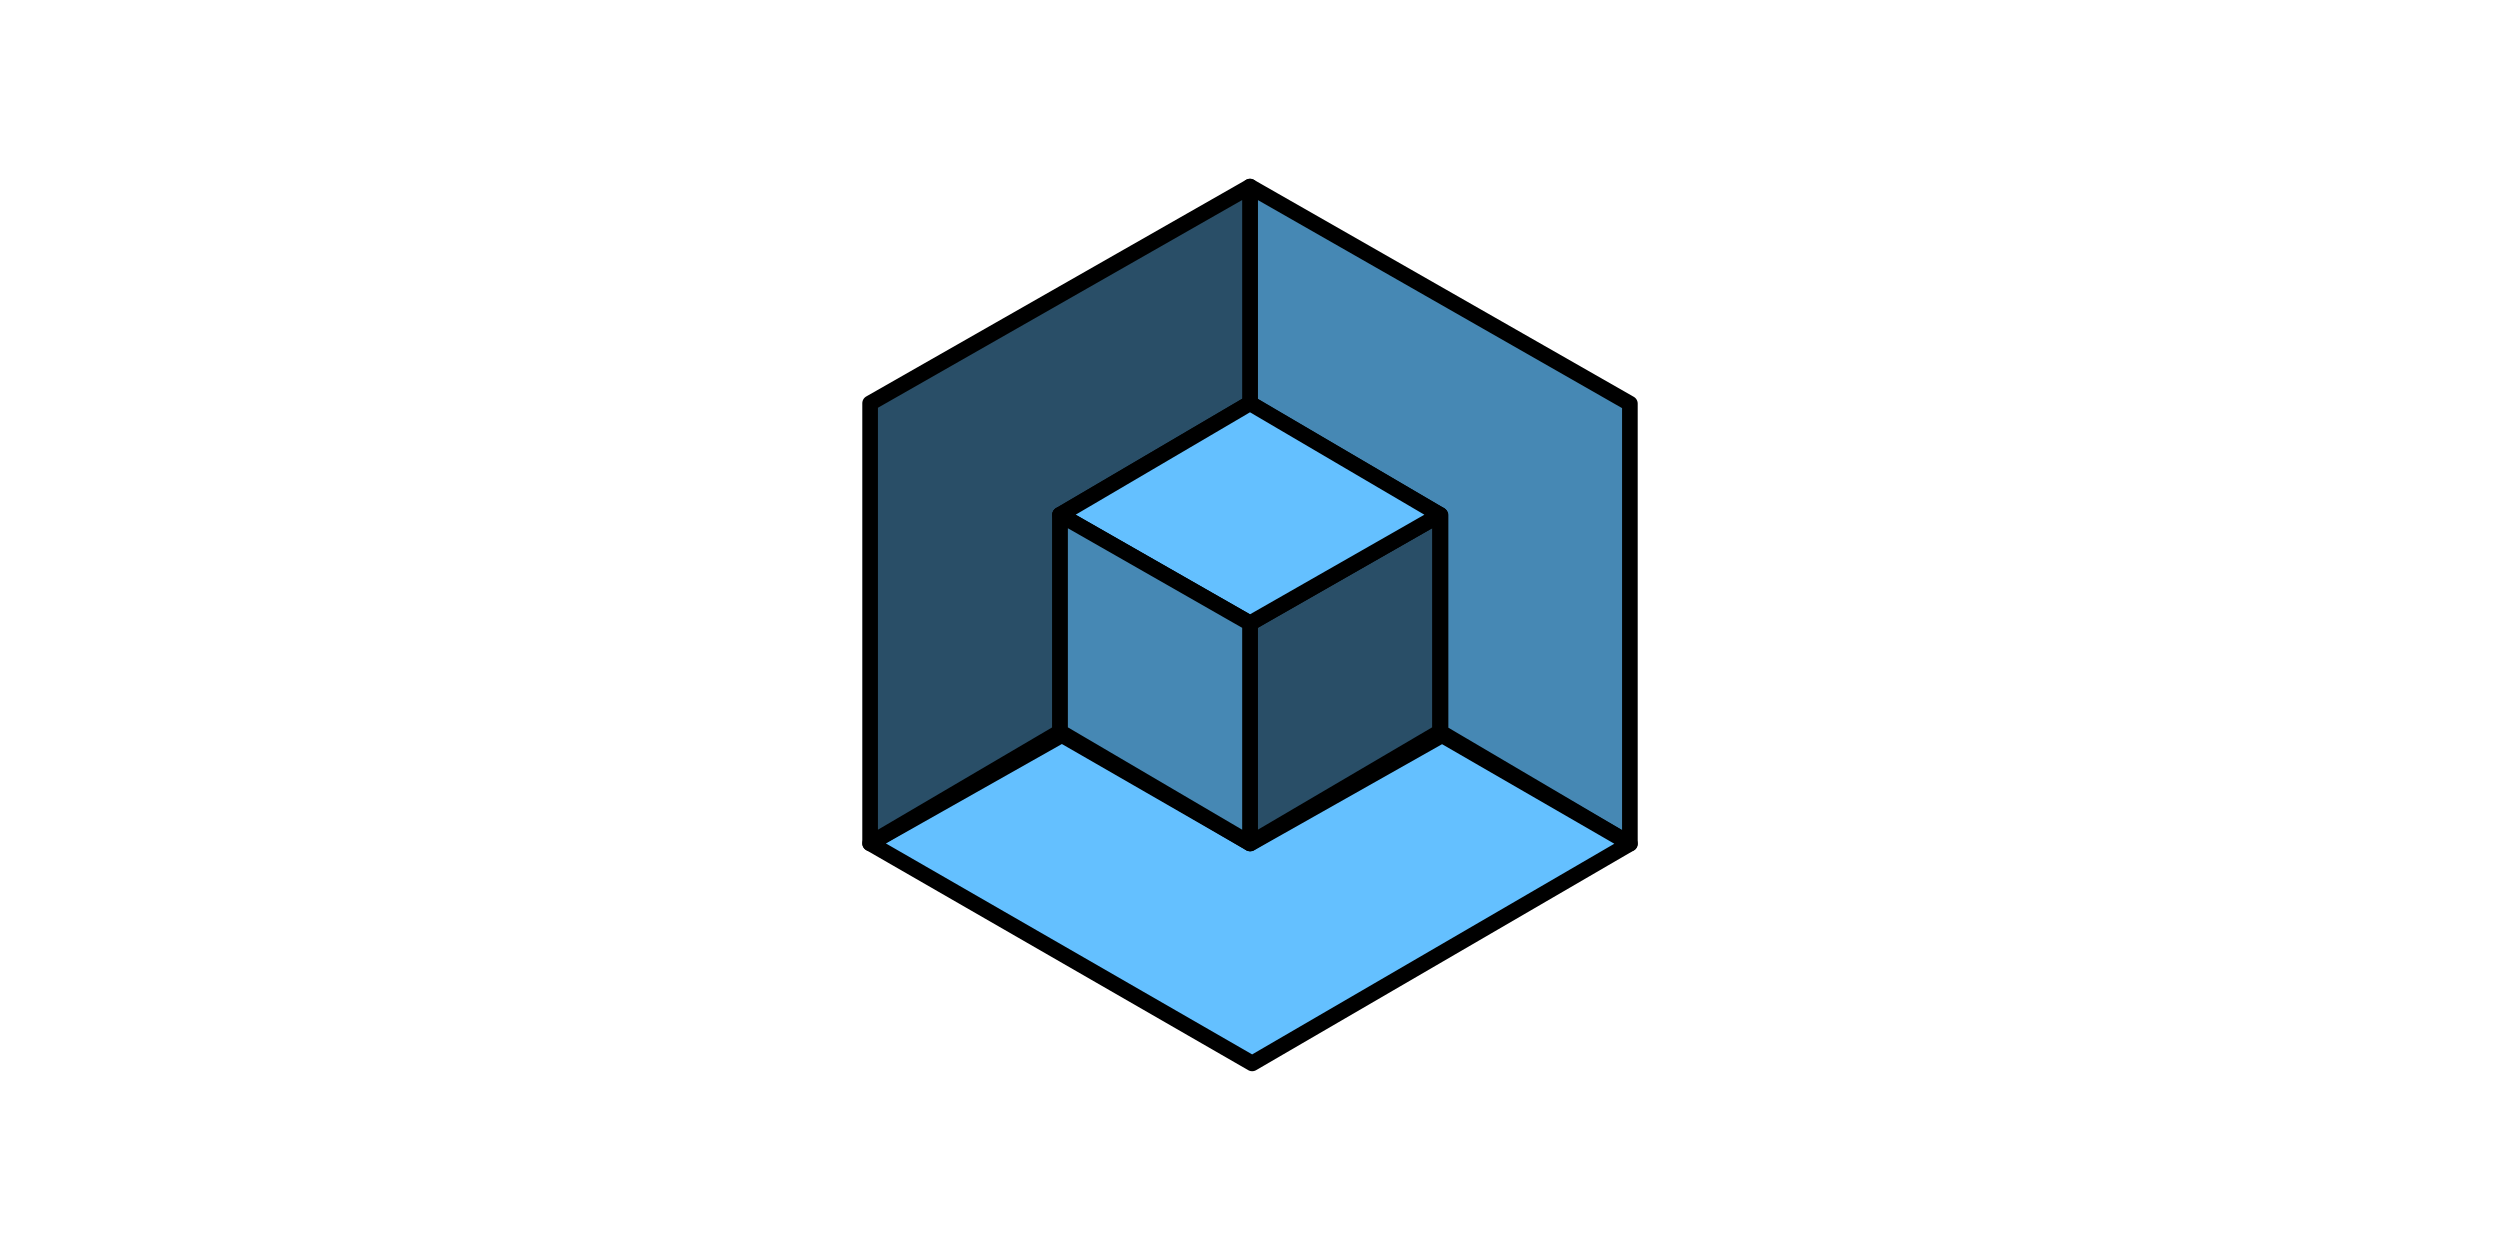
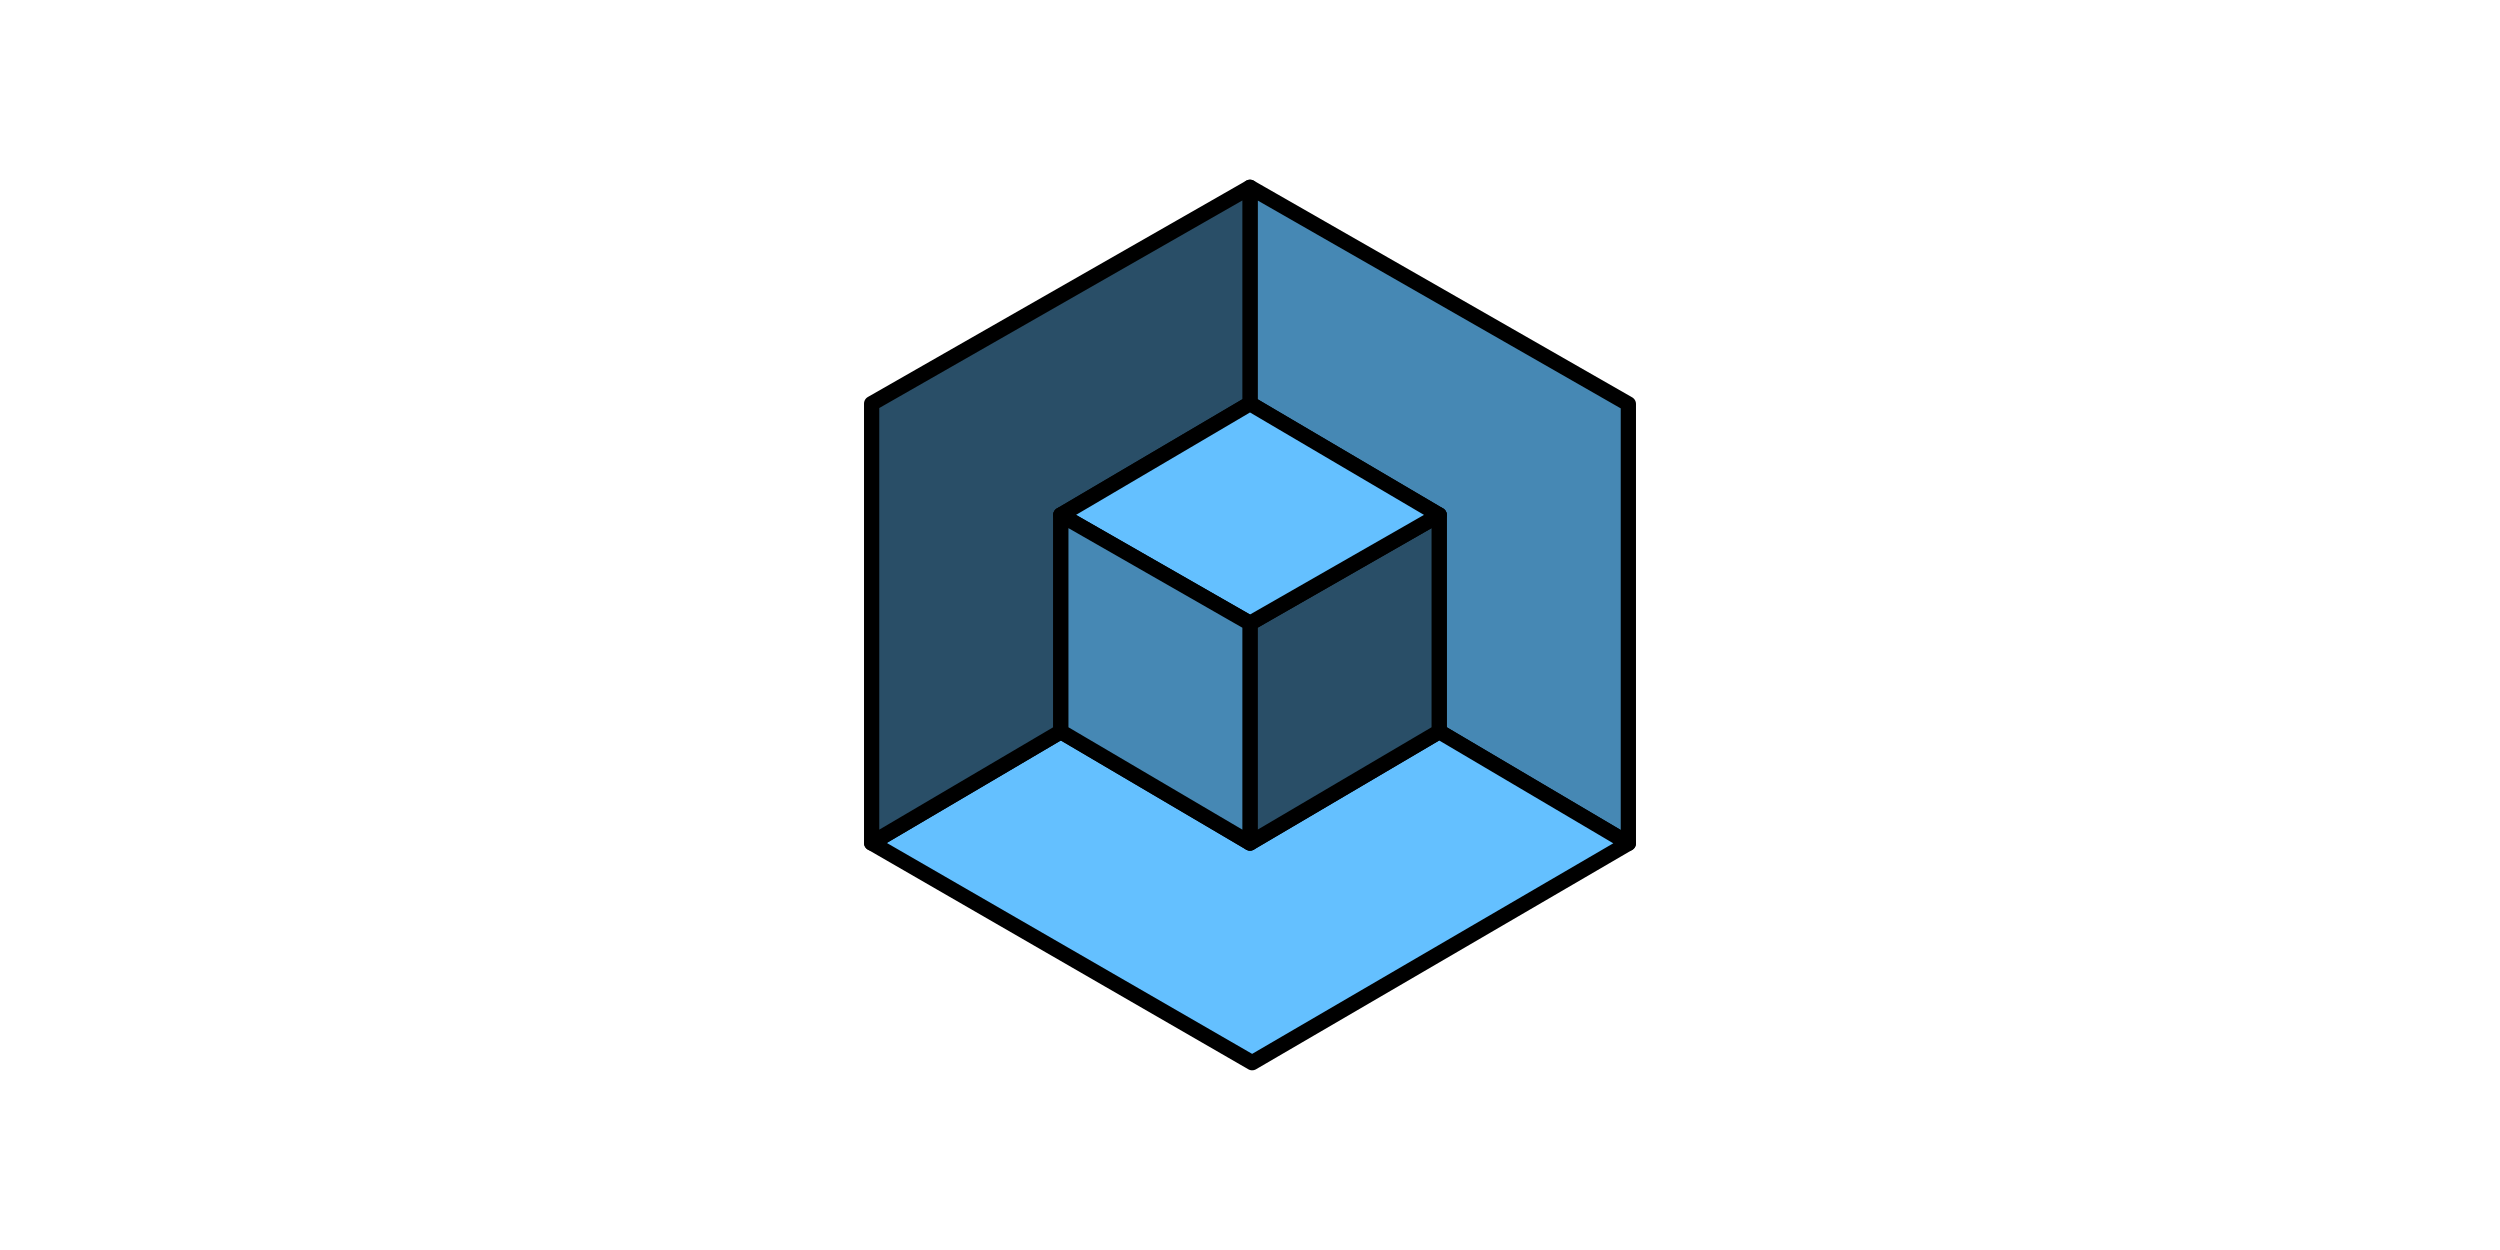
<svg xmlns="http://www.w3.org/2000/svg" xmlns:xlink="http://www.w3.org/1999/xlink" xml:space="preserve" width="1280" height="640" version="1.1" id="svg100">
  <defs id="defs3">
    <path id="a" d="M-5-1h62v62H-5z" />
    <clipPath id="d-5">
      <use xlink:href="#c-8" overflow="visible" style="overflow:visible" width="100%" height="100%" id="use11-8" />
    </clipPath>
    <path id="a-0" d="M-5-1h62v62H-5z" />
    <path id="c-8" d="M-5-1h62v62H-5z" />
    <clipPath id="d-5-6">
      <use xlink:href="#c" overflow="visible" style="overflow:visible" width="100%" height="100%" id="use11-8-0" />
    </clipPath>
    <path id="a-7" d="M-5-1h62v62H-5z" />
    <path id="c" d="M-5-1h62v62H-5z" />
    <clipPath id="d-5-2">
      <use xlink:href="#c-88" overflow="visible" style="overflow:visible" width="100%" height="100%" id="use11-8-7" />
    </clipPath>
    <path id="a-5" d="M -5,-1 H 57 V 61 H -5 Z" />
    <path id="c-88" d="M -5,-1 H 57 V 61 H -5 Z" />
+     <clipPath id="d-5-8">
+       <use id="use885" xlink:href="#c-1" overflow="visible" height="100%" width="100%" />
+     </clipPath>
+     <path d="m-5-1h62v62h-62z" id="a-2" />
+     <path d="m-5-1h62v62h-62z" id="c-1" />
  </defs>
  <clipPath id="b">
    <use xlink:href="#a" overflow="visible" style="overflow:visible" width="100%" height="100%" id="use5" />
  </clipPath>
  <path style="opacity:1;fill:#fff;fill-opacity:1;fill-rule:nonzero;stroke:none;stroke-width:.674;stroke-linecap:round;stroke-linejoin:round;stroke-miterlimit:4;stroke-dasharray:none;stroke-dashoffset:0;stroke-opacity:1;paint-order:markers stroke fill" d="M-4.898-26.749h1280v640h-1280z" transform="translate(4.898 26.75)" id="path8" />
-   <g transform="matrix(7.842742,0,0,7.824406,623.6001,805.4762)" id="g98-0" style="stroke-width:0.128">
-     <defs id="defs3-7">
-       <path id="path875" d="M -5,-1 H 57 V 61 H -5 Z" />
+   <g id="g918" transform="matrix(7.811232,0,0,7.811232,436.9072,84.79331)">
+     <defs id="defs891">
+       <path d="M -5,-1 H 57 V 61 H -5 Z" id="path929" />
    </defs>
-     <clipPath id="b-3">
-       <use xlink:href="#a-5" overflow="visible" style="overflow:visible" width="100%" height="100%" id="use5-4" x="0" y="0" />
+     <clipPath id="b-0">
+       <use id="use893" xlink:href="#a-2" overflow="visible" height="100%" width="100%" style="overflow:visible" x="0" y="0" />
    </clipPath>
-     <g clip-path="url(#b-3)" id="g96" style="stroke-width:0.128" transform="translate(-23.9089,-92.15756)">
-       <defs id="defs9">
-         <path id="path880" d="M -5,-1 H 57 V 61 H -5 Z" />
+     <g id="g916" clip-path="url(#b-0)">
+       <defs id="defs897">
+         <path d="M -5,-1 H 57 V 61 H -5 Z" id="path934" />
      </defs>
-       <clipPath id="d-56">
-         <use xlink:href="#c-88" overflow="visible" style="overflow:visible" width="100%" height="100%" id="use11" x="0" y="0" />
+       <clipPath id="d">
+         <use id="use899" xlink:href="#c-1" overflow="visible" height="100%" width="100%" style="overflow:visible" x="0" y="0" />
      </clipPath>
-       <path clip-path="url(#d-56)" style="fill:#4688b4;fill-opacity:1;stroke:#000000;stroke-width:1.021;stroke-linecap:round;stroke-linejoin:round;stroke-miterlimit:10;stroke-dasharray:none" d="M 38.4,22.9 25.961,15.6 V 1.4 l 24.8,14.2 V 44.4 L 38.4,37.1 Z" id="path20-8" transform="translate(0.03909208,0.0225695)" />
-       <path clip-path="url(#d-5-2)" style="fill:#64c0ff;fill-opacity:1;stroke:#000000;stroke-width:1.021;stroke-linecap:round;stroke-linejoin:round;stroke-miterlimit:10;stroke-dasharray:none" d="M 38.4,22.9 26,15.6 26.02,1.434 50.8,15.6 V 44.4 L 38.4,37.1 Z" id="path20-5" transform="rotate(120,26,30.08171)" />
-       <path clip-path="url(#d-56)" style="fill:#294e67;fill-opacity:1;stroke:#000000;stroke-width:1.021;stroke-linecap:round;stroke-linejoin:round;stroke-miterlimit:10;stroke-dasharray:none" d="M 26,30 V 44.4 L 38.4,37.1 V 22.9 Z" id="path24-7" />
-       <path clip-path="url(#d-56)" style="fill:#294e67;fill-opacity:1;stroke:#000000;stroke-width:1.021;stroke-linecap:round;stroke-linejoin:round;stroke-miterlimit:10;stroke-dasharray:none" d="M 13.6,37.1 V 22.9 L 26,15.6 V 1.423 L 1.2,15.6 v 28.8 z" id="path28-6" />
-       <path clip-path="url(#d-56)" style="fill:#64c0ff;fill-opacity:1;stroke:#000000;stroke-width:1.021;stroke-linecap:round;stroke-linejoin:round;stroke-miterlimit:10;stroke-dasharray:none" d="M 26,15.6 13.6,22.9 26,30 38.4,22.9 Z" id="path92-6" />
-       <path clip-path="url(#d-56)" style="fill:#4688b4;fill-opacity:1;stroke:#000000;stroke-width:1.021;stroke-linecap:round;stroke-linejoin:round;stroke-miterlimit:10;stroke-dasharray:none" d="M 13.6,22.9 26,30 V 44.4 L 13.6,37.1 Z" id="path94-9" />
+       <g id="g914" stroke-miterlimit="10" style="stroke:#000000;stroke-linecap:round;stroke-linejoin:round;stroke-miterlimit:10">
+         <path id="path902" clip-path="url(#d)" d="m 38.361,22.877 -12.4,-7.3 9.2e-5,-14.177 24.8,14.2 v 28.8 l -12.4,-7.323 z" transform="translate(0.039092,0.02257)" style="fill:#4688b4" />
+         <path id="path904" clip-path="url(#d-5-8)" d="m 38.4,22.923 -12.522,-7.089 0.142,-14.4 24.78,14.166 v 28.8 l -12.522,-7.088 z" transform="rotate(120,26,30.082)" style="fill:#64c0ff" />
+         <path id="path906" clip-path="url(#d)" d="M 26,30 V 44.4 L 38.4,37.1 V 22.9 Z" style="fill:#294e67" />
+         <path id="path908" clip-path="url(#d)" d="M 13.6,37.1 V 22.9 L 26,15.6 V 1.423 L 1.2,15.6 v 28.8 z" style="fill:#294e67" />
+         <path id="path910" clip-path="url(#d)" d="M 26,15.6 13.6,22.9 26,30 38.4,22.9 Z" style="fill:#64c0ff" />
+         <path id="path912" clip-path="url(#d)" d="M 13.6,22.9 26,30 V 44.4 L 13.6,37.1 Z" style="fill:#4688b4" />
+       </g>
    </g>
  </g>
</svg>
